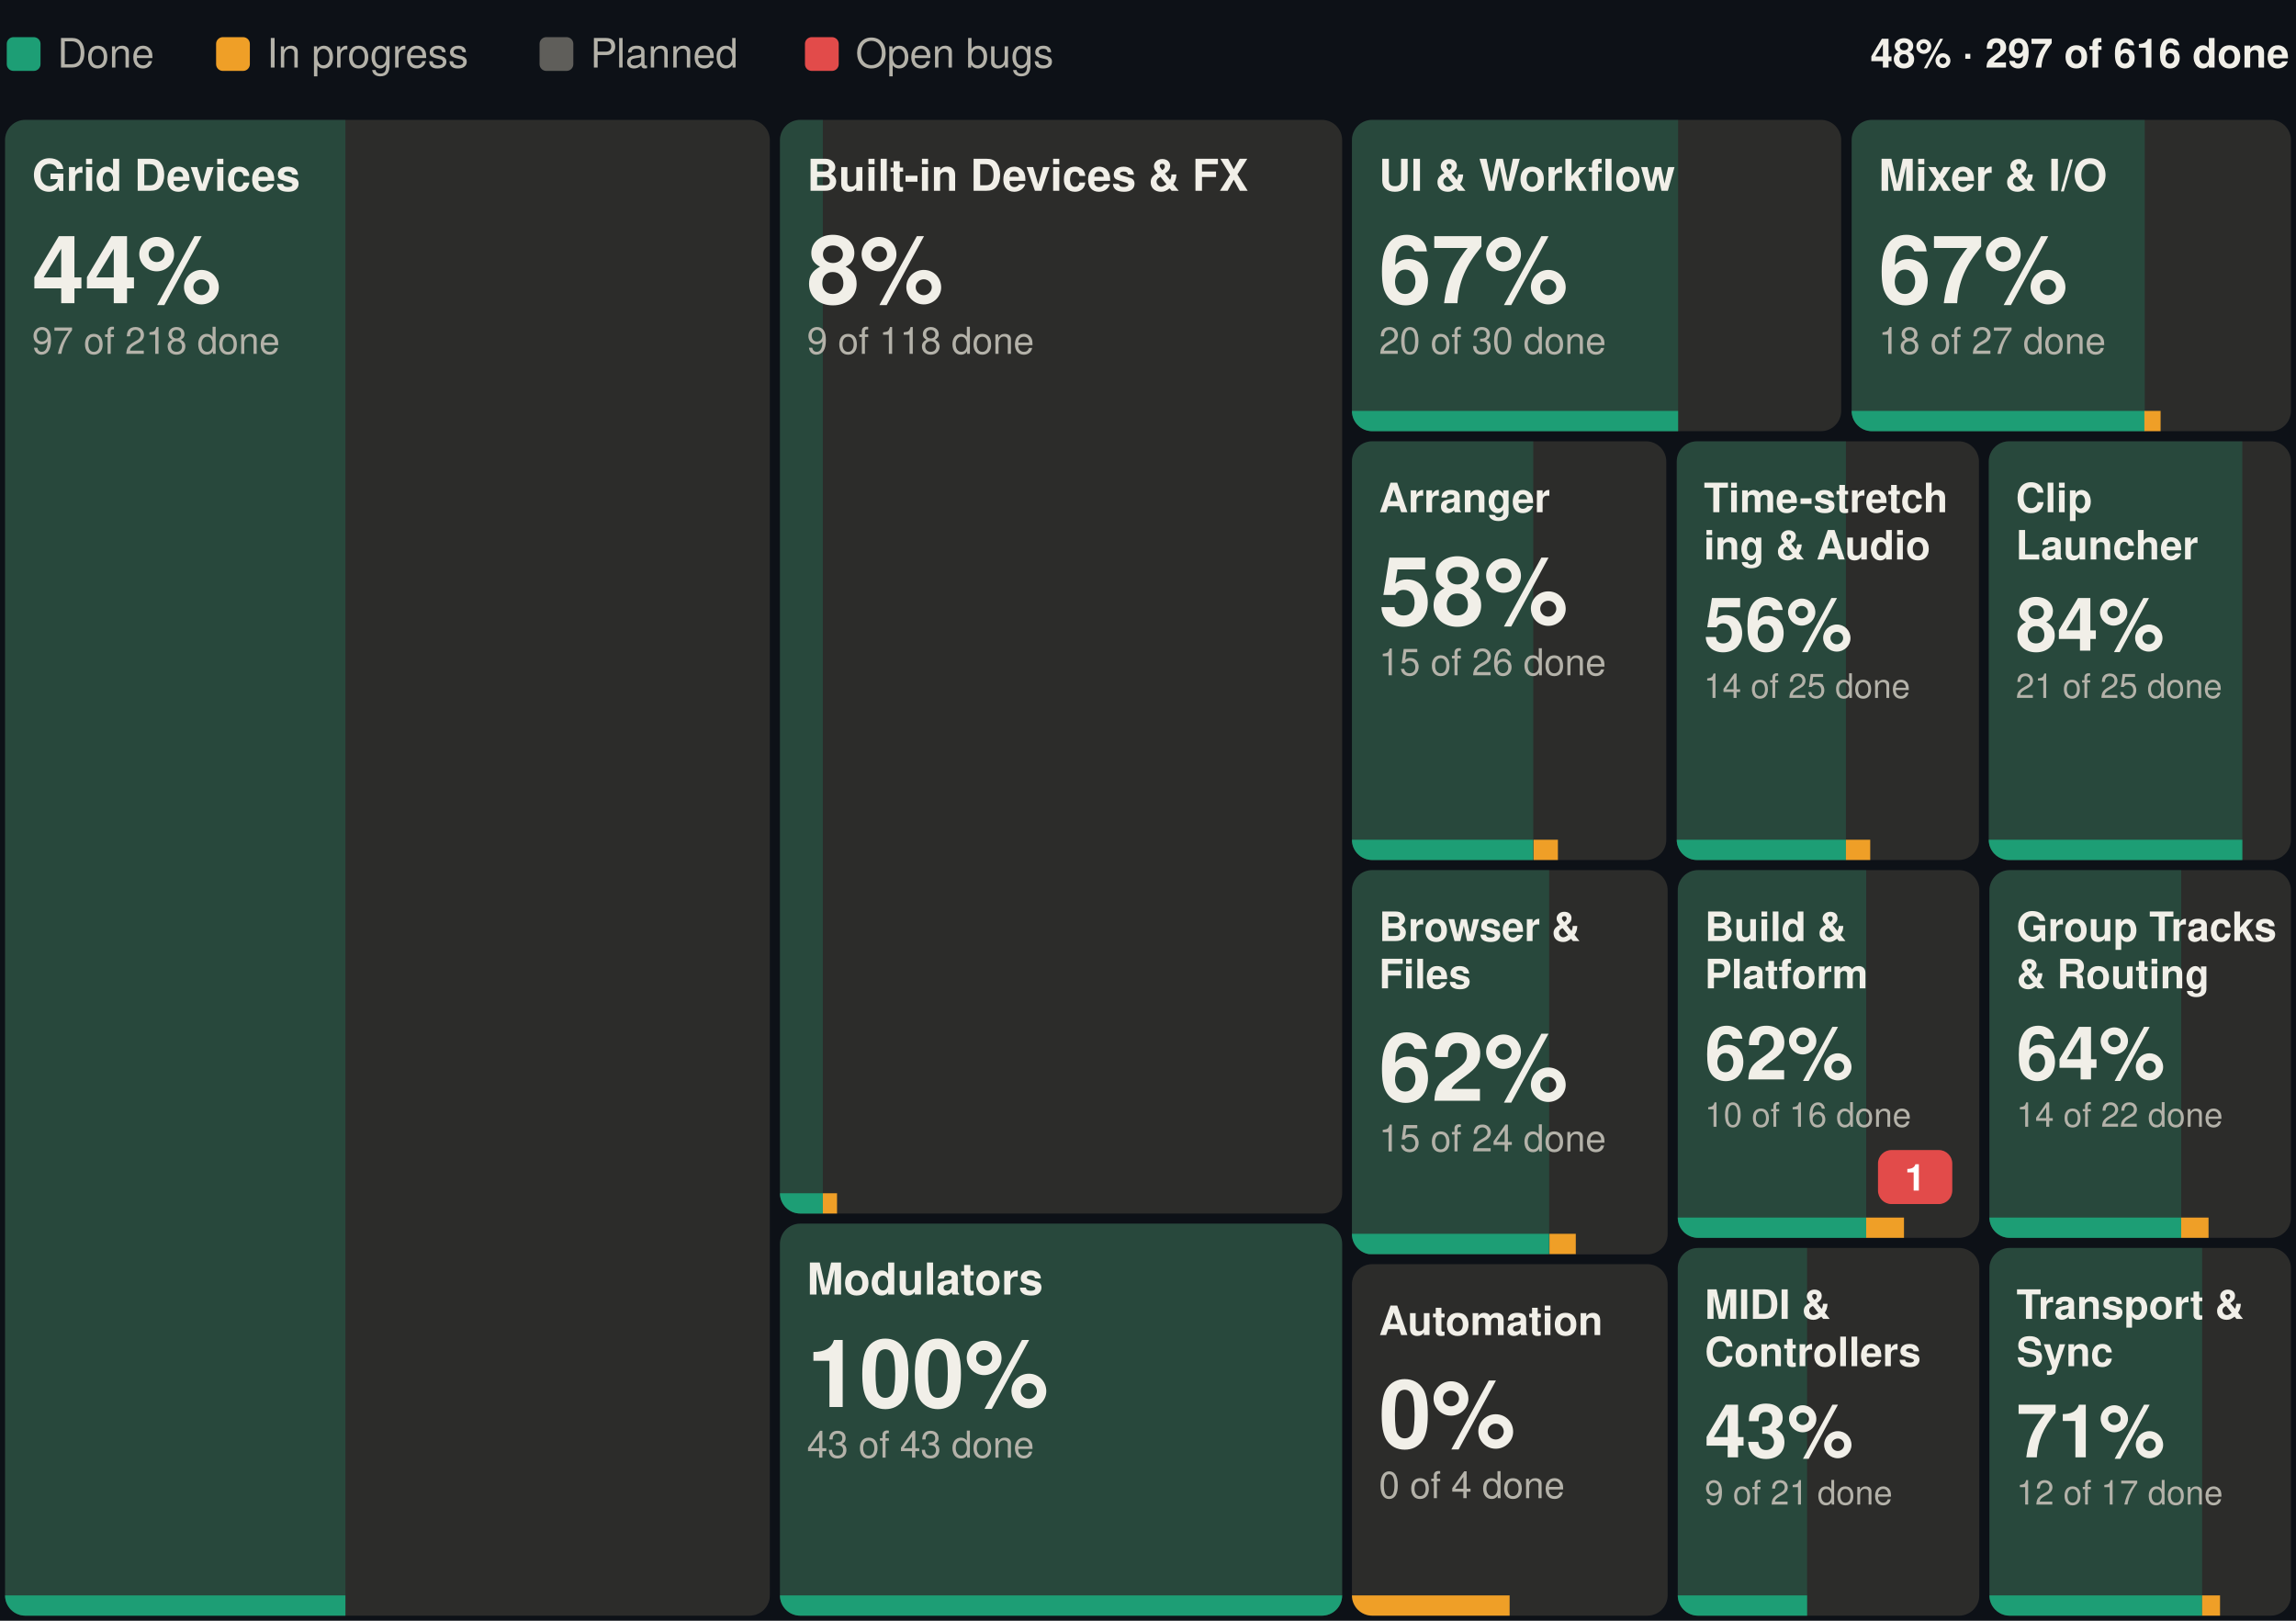
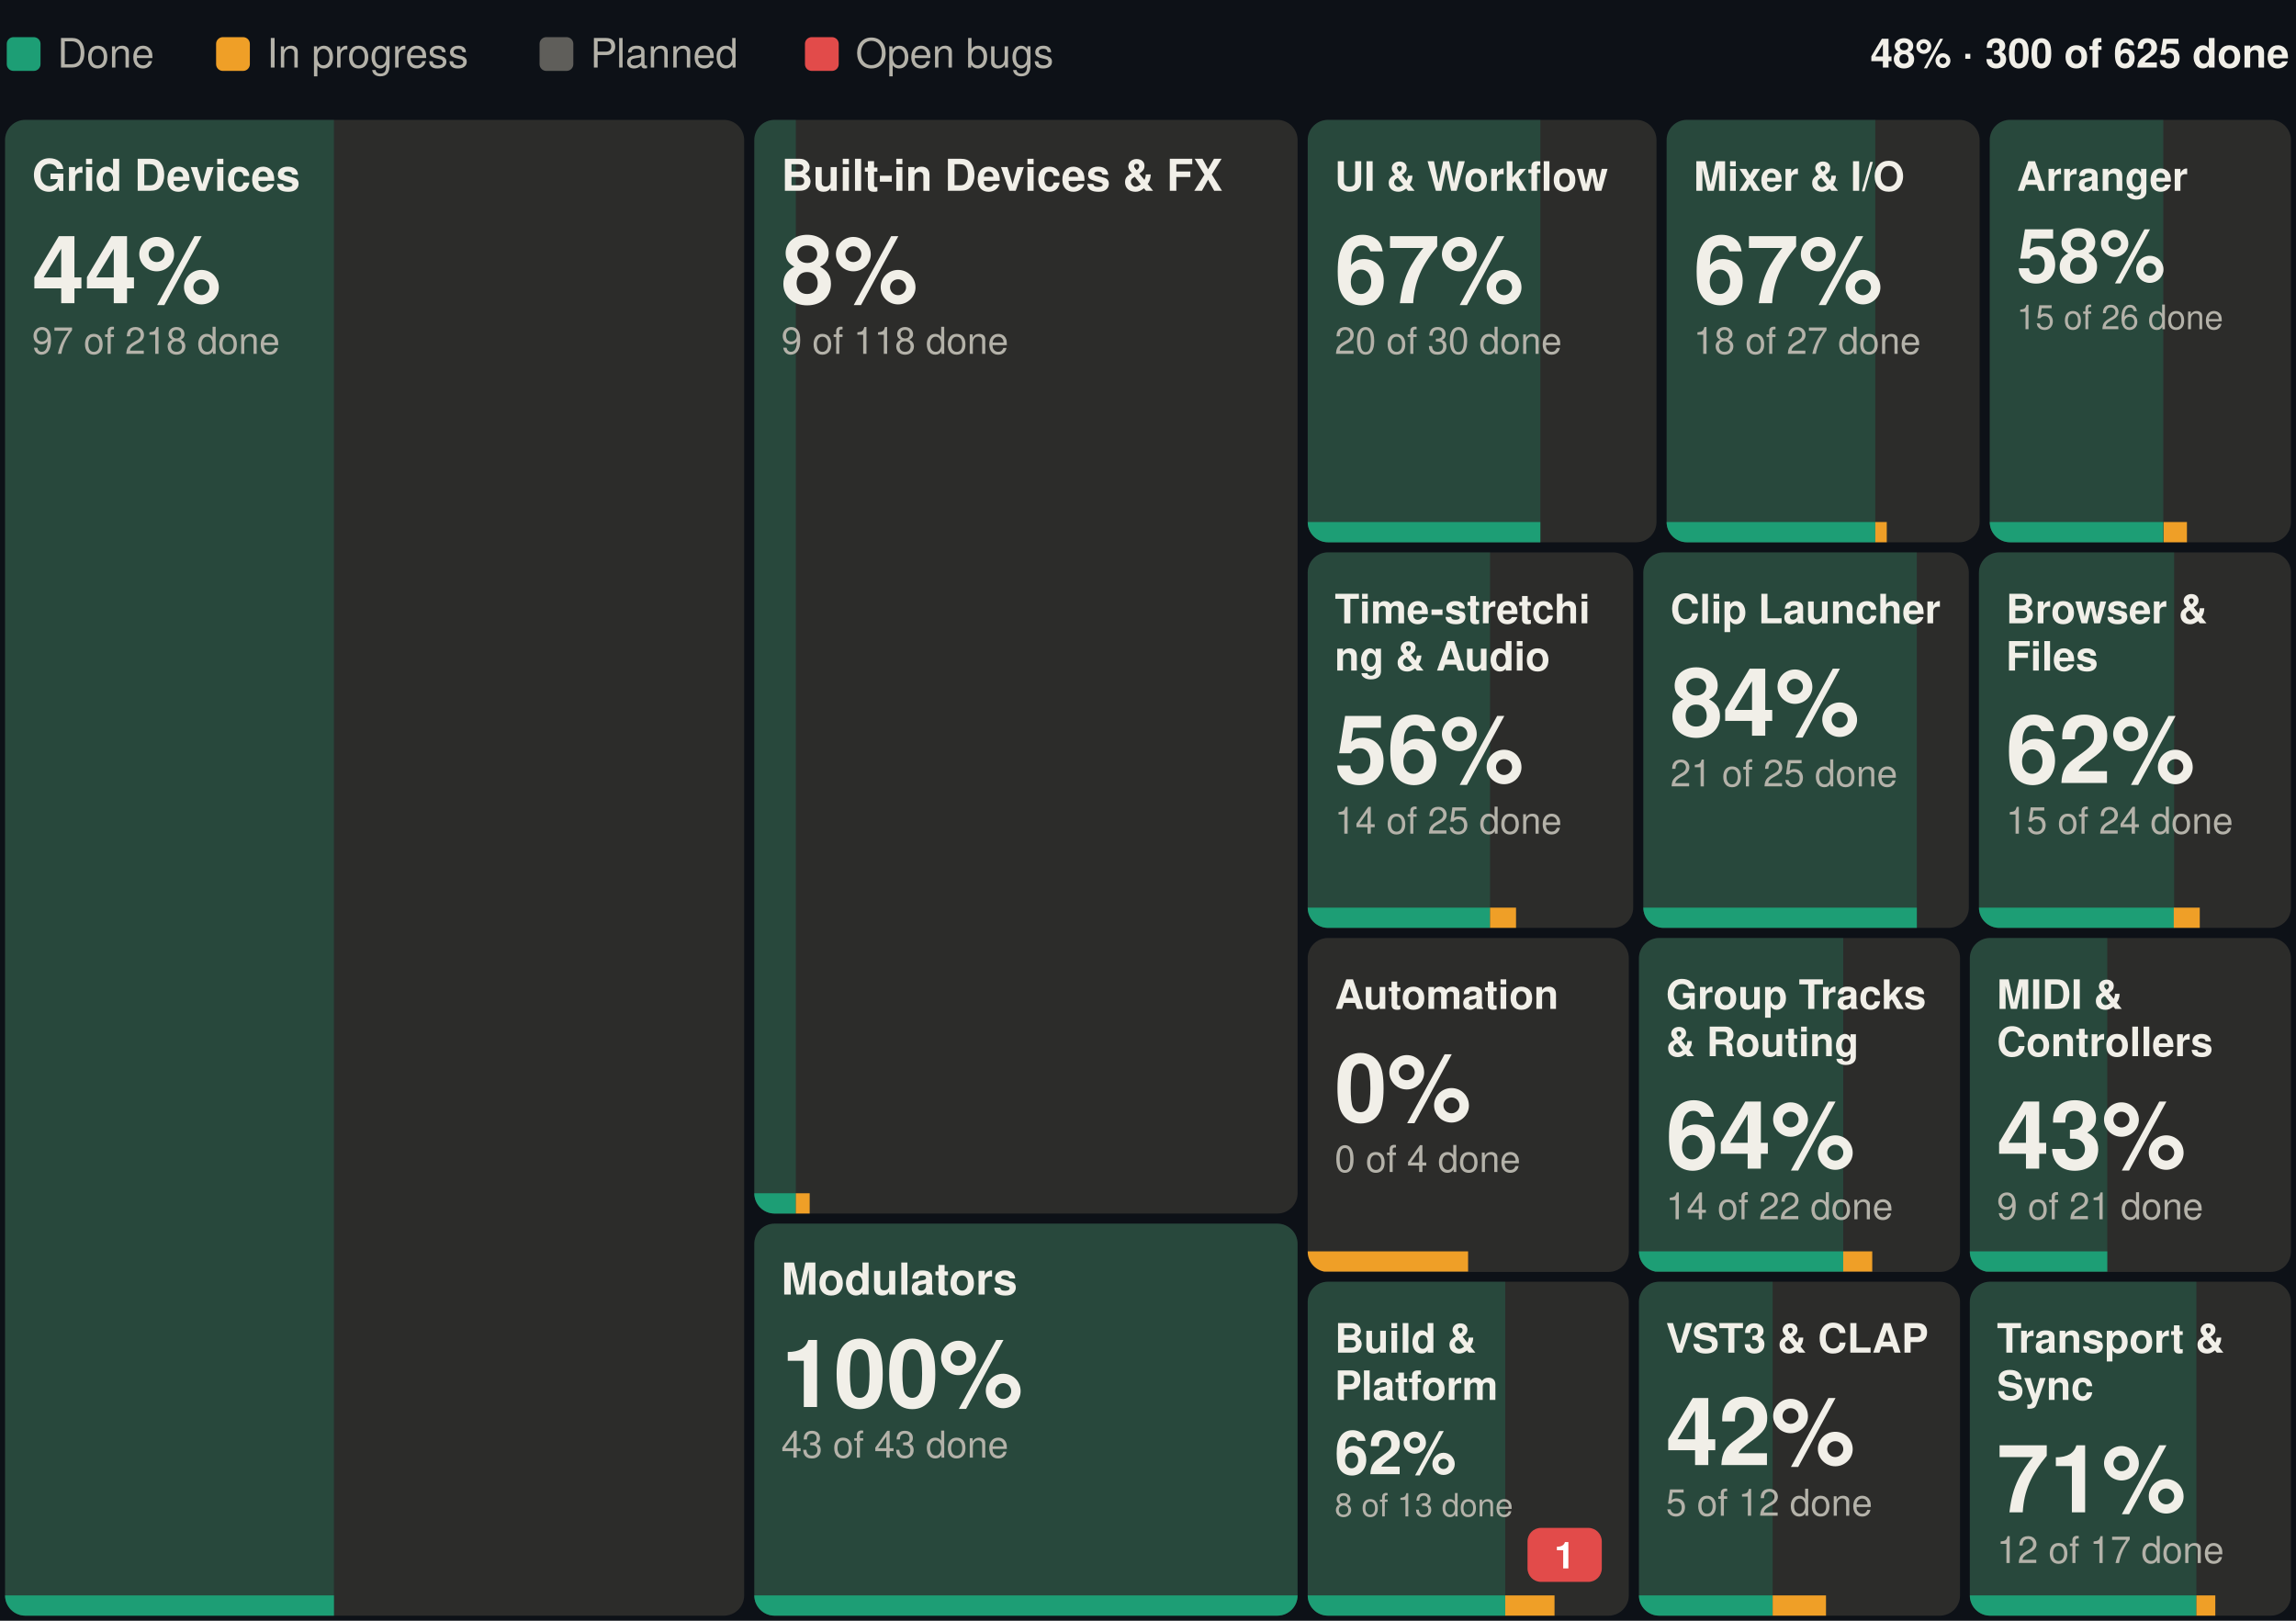
- <svg xmlns="http://www.w3.org/2000/svg" width="680" height="480" viewBox="0 0 680 480" font-family="-apple-system, BlinkMacSystemFont, 'Segoe UI', Helvetica, Arial, sans-serif" role="img" aria-label="Hikaru OpenLive vs Bitwig Studio 5.1.7: 297 of 616 features done">
+ <svg xmlns="http://www.w3.org/2000/svg" width="680" height="480" viewBox="0 0 680 480" font-family="-apple-system, BlinkMacSystemFont, 'Segoe UI', Helvetica, Arial, sans-serif" role="img" aria-label="Hikaru OpenLive vs Bitwig Studio 5.1.7: 300 of 625 features done">
  <rect width="680" height="480" fill="#0d1117" />
-   <text x="678.0" y="20.0" font-size="12" font-weight="600" text-anchor="end" fill="#F1EFE8">48% · 297 of 616 done</text>
+   <text x="678.0" y="20.0" font-size="12" font-weight="600" text-anchor="end" fill="#F1EFE8">48% · 300 of 625 done</text>
  <rect x="2.0" y="11" width="10" height="10" rx="2" fill="#1D9E75" />
  <text x="17.0" y="20.0" font-size="12" fill="#B4B2A9">Done</text>
  <rect x="64.0" y="11" width="10" height="10" rx="2" fill="#EF9F27" />
  <text x="79.0" y="20.0" font-size="12" fill="#B4B2A9">In progress</text>
  <rect x="159.8" y="11" width="10" height="10" rx="2" fill="#5F5E5A" />
  <text x="174.8" y="20.0" font-size="12" fill="#B4B2A9">Planned</text>
  <rect x="238.4" y="11" width="10" height="10" rx="2" fill="#E24B4A" />
  <text x="253.4" y="20.0" font-size="12" fill="#B4B2A9">Open bugs</text>
  <g>
    <clipPath id="b0">
-       <rect x="589.0" y="130.7" width="89.5" height="124.0" rx="6" />
+       <rect x="486.7" y="163.6" width="96.4" height="111.2" rx="6" />
    </clipPath>
    <g clip-path="url(#b0)">
-       <rect x="589.0" y="130.7" width="89.5" height="124.0" fill="#2C2C2A" />
-       <rect x="589.0" y="130.7" width="75.1" height="124.0" fill="#1D9E75" fill-opacity="0.25" />
-       <rect x="589.0" y="248.7" width="75.1" height="6" fill="#1D9E75" />
-     </g>
-     <text x="597.0" y="151.7" font-size="12" font-weight="600" fill="#F1EFE8">Clip</text>
-     <text x="597.0" y="165.7" font-size="12" font-weight="600" fill="#F1EFE8">Launcher</text>
-     <text x="597.0" y="192.7" font-size="22" font-weight="600" fill="#F1EFE8">84%</text>
-     <text x="597.0" y="206.7" font-size="10" fill="#B4B2A9">21 of 25 done</text>
+       <rect x="486.7" y="163.6" width="96.4" height="111.2" fill="#2C2C2A" />
+       <rect x="486.7" y="163.6" width="81.0" height="111.2" fill="#1D9E75" fill-opacity="0.25" />
+       <rect x="486.7" y="268.8" width="81.0" height="6" fill="#1D9E75" />
+     </g>
+     <text x="494.7" y="184.6" font-size="12" font-weight="600" fill="#F1EFE8">Clip Launcher</text>
+     <text x="494.7" y="217.9" font-size="28" font-weight="600" fill="#F1EFE8">84%</text>
+     <text x="494.7" y="232.9" font-size="11" fill="#B4B2A9">21 of 25 done</text>
  </g>
  <g>
    <clipPath id="b1">
-       <rect x="400.4" y="130.7" width="93.1" height="124.0" rx="6" />
+       <rect x="589.3" y="35.5" width="89.2" height="125.1" rx="6" />
    </clipPath>
    <g clip-path="url(#b1)">
-       <rect x="400.4" y="130.7" width="93.1" height="124.0" fill="#2C2C2A" />
-       <rect x="400.4" y="130.7" width="53.7" height="124.0" fill="#1D9E75" fill-opacity="0.25" />
-       <rect x="400.4" y="248.7" width="53.7" height="6" fill="#1D9E75" />
-       <rect x="454.2" y="248.7" width="7.2" height="6" fill="#EF9F27" />
-     </g>
-     <text x="408.4" y="151.7" font-size="12" font-weight="600" fill="#F1EFE8">Arranger</text>
-     <text x="408.4" y="185.0" font-size="28" font-weight="600" fill="#F1EFE8">58%</text>
-     <text x="408.4" y="200.0" font-size="11" fill="#B4B2A9">15 of 26 done</text>
+       <rect x="589.3" y="35.5" width="89.2" height="125.1" fill="#2C2C2A" />
+       <rect x="589.3" y="35.5" width="51.4" height="125.1" fill="#1D9E75" fill-opacity="0.25" />
+       <rect x="589.3" y="154.6" width="51.4" height="6" fill="#1D9E75" />
+       <rect x="640.8" y="154.6" width="6.9" height="6" fill="#EF9F27" />
+     </g>
+     <text x="597.3" y="56.5" font-size="12" font-weight="600" fill="#F1EFE8">Arranger</text>
+     <text x="597.3" y="83.5" font-size="22" font-weight="600" fill="#F1EFE8">58%</text>
+     <text x="597.3" y="97.5" font-size="10" fill="#B4B2A9">15 of 26 done</text>
  </g>
  <g>
    <clipPath id="b2">
-       <rect x="589.2" y="369.6" width="89.3" height="108.9" rx="6" />
+       <rect x="583.4" y="379.6" width="95.1" height="98.9" rx="6" />
    </clipPath>
    <g clip-path="url(#b2)">
-       <rect x="589.2" y="369.6" width="89.3" height="108.9" fill="#2C2C2A" />
-       <rect x="589.2" y="369.6" width="63.0" height="108.9" fill="#1D9E75" fill-opacity="0.25" />
-       <rect x="589.2" y="472.5" width="63.0" height="6" fill="#1D9E75" />
-       <rect x="652.2" y="472.5" width="5.3" height="6" fill="#EF9F27" />
-     </g>
-     <text x="597.2" y="390.6" font-size="12" font-weight="600" fill="#F1EFE8">Transport &amp;</text>
-     <text x="597.2" y="404.6" font-size="12" font-weight="600" fill="#F1EFE8">Sync</text>
-     <text x="597.2" y="431.6" font-size="22" font-weight="600" fill="#F1EFE8">71%</text>
-     <text x="597.2" y="445.6" font-size="10" fill="#B4B2A9">12 of 17 done</text>
+       <rect x="583.4" y="379.6" width="95.1" height="98.9" fill="#2C2C2A" />
+       <rect x="583.4" y="379.6" width="67.1" height="98.9" fill="#1D9E75" fill-opacity="0.25" />
+       <rect x="583.4" y="472.5" width="67.1" height="6" fill="#1D9E75" />
+       <rect x="650.5" y="472.5" width="5.6" height="6" fill="#EF9F27" />
+     </g>
+     <text x="591.4" y="400.6" font-size="12" font-weight="600" fill="#F1EFE8">Transport &amp;</text>
+     <text x="591.4" y="414.6" font-size="12" font-weight="600" fill="#F1EFE8">Sync</text>
+     <text x="591.4" y="447.9" font-size="28" font-weight="600" fill="#F1EFE8">71%</text>
+     <text x="591.4" y="462.9" font-size="11" fill="#B4B2A9">12 of 17 done</text>
  </g>
  <g>
    <clipPath id="b3">
-       <rect x="589.2" y="257.7" width="89.3" height="108.9" rx="6" />
+       <rect x="485.4" y="277.8" width="95.1" height="98.9" rx="6" />
    </clipPath>
    <g clip-path="url(#b3)">
-       <rect x="589.2" y="257.7" width="89.3" height="108.9" fill="#2C2C2A" />
-       <rect x="589.2" y="257.7" width="56.8" height="108.9" fill="#1D9E75" fill-opacity="0.25" />
-       <rect x="589.2" y="360.6" width="56.8" height="6" fill="#1D9E75" />
-       <rect x="646.0" y="360.6" width="8.1" height="6" fill="#EF9F27" />
-     </g>
-     <text x="597.2" y="278.7" font-size="12" font-weight="600" fill="#F1EFE8">Group Tracks</text>
-     <text x="597.2" y="292.7" font-size="12" font-weight="600" fill="#F1EFE8">&amp; Routing</text>
-     <text x="597.2" y="319.7" font-size="22" font-weight="600" fill="#F1EFE8">64%</text>
-     <text x="597.2" y="333.7" font-size="10" fill="#B4B2A9">14 of 22 done</text>
+       <rect x="485.4" y="277.8" width="95.1" height="98.9" fill="#2C2C2A" />
+       <rect x="485.4" y="277.8" width="60.5" height="98.9" fill="#1D9E75" fill-opacity="0.25" />
+       <rect x="485.4" y="370.6" width="60.5" height="6" fill="#1D9E75" />
+       <rect x="545.9" y="370.6" width="8.6" height="6" fill="#EF9F27" />
+     </g>
+     <text x="493.4" y="298.8" font-size="12" font-weight="600" fill="#F1EFE8">Group Tracks</text>
+     <text x="493.4" y="312.8" font-size="12" font-weight="600" fill="#F1EFE8">&amp; Routing</text>
+     <text x="493.4" y="346.1" font-size="28" font-weight="600" fill="#F1EFE8">64%</text>
+     <text x="493.4" y="361.1" font-size="11" fill="#B4B2A9">14 of 22 done</text>
  </g>
  <g>
    <clipPath id="b4">
-       <rect x="496.6" y="130.7" width="89.5" height="124.0" rx="6" />
+       <rect x="387.3" y="163.6" width="96.4" height="111.2" rx="6" />
    </clipPath>
    <g clip-path="url(#b4)">
-       <rect x="496.6" y="130.7" width="89.5" height="124.0" fill="#2C2C2A" />
-       <rect x="496.6" y="130.7" width="50.1" height="124.0" fill="#1D9E75" fill-opacity="0.25" />
-       <rect x="496.6" y="248.7" width="50.1" height="6" fill="#1D9E75" />
-       <rect x="546.7" y="248.7" width="7.2" height="6" fill="#EF9F27" />
-     </g>
-     <text x="504.6" y="151.7" font-size="12" font-weight="600" fill="#F1EFE8">Time-stretch</text>
-     <text x="504.6" y="165.7" font-size="12" font-weight="600" fill="#F1EFE8">ing &amp; Audio</text>
-     <text x="504.6" y="192.7" font-size="22" font-weight="600" fill="#F1EFE8">56%</text>
-     <text x="504.6" y="206.7" font-size="10" fill="#B4B2A9">14 of 25 done</text>
+       <rect x="387.3" y="163.6" width="96.4" height="111.2" fill="#2C2C2A" />
+       <rect x="387.3" y="163.6" width="54.0" height="111.2" fill="#1D9E75" fill-opacity="0.25" />
+       <rect x="387.3" y="268.8" width="54.0" height="6" fill="#1D9E75" />
+       <rect x="441.3" y="268.8" width="7.7" height="6" fill="#EF9F27" />
+     </g>
+     <text x="395.3" y="184.6" font-size="12" font-weight="600" fill="#F1EFE8">Time-stretchi</text>
+     <text x="395.3" y="198.6" font-size="12" font-weight="600" fill="#F1EFE8">ng &amp; Audio</text>
+     <text x="395.3" y="231.9" font-size="28" font-weight="600" fill="#F1EFE8">56%</text>
+     <text x="395.3" y="246.9" font-size="11" fill="#B4B2A9">14 of 25 done</text>
  </g>
  <g>
    <clipPath id="b5">
-       <rect x="231.0" y="35.5" width="166.5" height="323.9" rx="6" />
+       <rect x="223.4" y="35.5" width="160.9" height="323.9" rx="6" />
    </clipPath>
    <g clip-path="url(#b5)">
-       <rect x="231.0" y="35.5" width="166.5" height="323.9" fill="#2C2C2A" />
-       <rect x="231.0" y="35.5" width="12.7" height="323.9" fill="#1D9E75" fill-opacity="0.25" />
-       <rect x="231.0" y="353.4" width="12.7" height="6" fill="#1D9E75" />
-       <rect x="243.7" y="353.4" width="4.2" height="6" fill="#EF9F27" />
-     </g>
-     <text x="239.0" y="56.5" font-size="13" font-weight="600" fill="#F1EFE8">Built-in Devices &amp; FX</text>
-     <text x="239.0" y="89.8" font-size="28" font-weight="600" fill="#F1EFE8">8%</text>
-     <text x="239.0" y="104.8" font-size="11" fill="#B4B2A9">9 of 118 done</text>
+       <rect x="223.4" y="35.5" width="160.9" height="323.9" fill="#2C2C2A" />
+       <rect x="223.4" y="35.5" width="12.3" height="323.9" fill="#1D9E75" fill-opacity="0.25" />
+       <rect x="223.4" y="353.4" width="12.3" height="6" fill="#1D9E75" />
+       <rect x="235.7" y="353.4" width="4.1" height="6" fill="#EF9F27" />
+     </g>
+     <text x="231.4" y="56.5" font-size="13" font-weight="600" fill="#F1EFE8">Built-in Devices &amp; FX</text>
+     <text x="231.4" y="89.8" font-size="28" font-weight="600" fill="#F1EFE8">8%</text>
+     <text x="231.4" y="104.8" font-size="11" fill="#B4B2A9">9 of 118 done</text>
  </g>
  <g>
    <clipPath id="b6">
-       <rect x="231.0" y="362.4" width="166.5" height="116.1" rx="6" />
+       <rect x="223.4" y="362.4" width="160.9" height="116.1" rx="6" />
    </clipPath>
    <g clip-path="url(#b6)">
-       <rect x="231.0" y="362.4" width="166.5" height="116.1" fill="#2C2C2A" />
-       <rect x="231.0" y="362.4" width="166.5" height="116.1" fill="#1D9E75" fill-opacity="0.25" />
-       <rect x="231.0" y="472.5" width="166.5" height="6" fill="#1D9E75" />
-     </g>
-     <text x="239.0" y="383.4" font-size="13" font-weight="600" fill="#F1EFE8">Modulators</text>
-     <text x="239.0" y="416.7" font-size="28" font-weight="600" fill="#F1EFE8">100%</text>
-     <text x="239.0" y="431.7" font-size="11" fill="#B4B2A9">43 of 43 done</text>
+       <rect x="223.4" y="362.4" width="160.9" height="116.1" fill="#2C2C2A" />
+       <rect x="223.4" y="362.4" width="160.9" height="116.1" fill="#1D9E75" fill-opacity="0.25" />
+       <rect x="223.4" y="472.5" width="160.9" height="6" fill="#1D9E75" />
+     </g>
+     <text x="231.4" y="383.4" font-size="13" font-weight="600" fill="#F1EFE8">Modulators</text>
+     <text x="231.4" y="416.7" font-size="28" font-weight="600" fill="#F1EFE8">100%</text>
+     <text x="231.4" y="431.7" font-size="11" fill="#B4B2A9">43 of 43 done</text>
  </g>
  <g>
    <clipPath id="b7">
-       <rect x="1.5" y="35.5" width="226.5" height="443.0" rx="6" />
+       <rect x="1.5" y="35.5" width="218.9" height="443.0" rx="6" />
    </clipPath>
    <g clip-path="url(#b7)">
-       <rect x="1.5" y="35.5" width="226.5" height="443.0" fill="#2C2C2A" />
-       <rect x="1.5" y="35.5" width="100.8" height="443.0" fill="#1D9E75" fill-opacity="0.25" />
-       <rect x="1.5" y="472.5" width="100.8" height="6" fill="#1D9E75" />
+       <rect x="1.5" y="35.5" width="218.9" height="443.0" fill="#2C2C2A" />
+       <rect x="1.5" y="35.5" width="97.4" height="443.0" fill="#1D9E75" fill-opacity="0.25" />
+       <rect x="1.5" y="472.5" width="97.4" height="6" fill="#1D9E75" />
    </g>
    <text x="9.5" y="56.5" font-size="13" font-weight="600" fill="#F1EFE8">Grid Devices</text>
    <text x="9.5" y="89.8" font-size="28" font-weight="600" fill="#F1EFE8">44%</text>
    <text x="9.5" y="104.8" font-size="11" fill="#B4B2A9">97 of 218 done</text>
  </g>
  <g>
    <clipPath id="b8">
-       <rect x="548.4" y="35.5" width="130.1" height="92.2" rx="6" />
+       <rect x="493.6" y="35.5" width="92.7" height="125.1" rx="6" />
    </clipPath>
    <g clip-path="url(#b8)">
-       <rect x="548.4" y="35.5" width="130.1" height="92.2" fill="#2C2C2A" />
-       <rect x="548.4" y="35.5" width="86.8" height="92.2" fill="#1D9E75" fill-opacity="0.25" />
-       <rect x="548.4" y="121.7" width="86.8" height="6" fill="#1D9E75" />
-       <rect x="635.1" y="121.7" width="4.8" height="6" fill="#EF9F27" />
-     </g>
-     <text x="556.4" y="56.5" font-size="13" font-weight="600" fill="#F1EFE8">Mixer &amp; I/O</text>
-     <text x="556.4" y="89.8" font-size="28" font-weight="600" fill="#F1EFE8">67%</text>
-     <text x="556.4" y="104.8" font-size="11" fill="#B4B2A9">18 of 27 done</text>
+       <rect x="493.6" y="35.5" width="92.7" height="125.1" fill="#2C2C2A" />
+       <rect x="493.6" y="35.5" width="61.8" height="125.1" fill="#1D9E75" fill-opacity="0.25" />
+       <rect x="493.6" y="154.6" width="61.8" height="6" fill="#1D9E75" />
+       <rect x="555.4" y="154.6" width="3.4" height="6" fill="#EF9F27" />
+     </g>
+     <text x="501.6" y="56.5" font-size="12" font-weight="600" fill="#F1EFE8">Mixer &amp; I/O</text>
+     <text x="501.6" y="89.8" font-size="28" font-weight="600" fill="#F1EFE8">67%</text>
+     <text x="501.6" y="104.8" font-size="11" fill="#B4B2A9">18 of 27 done</text>
  </g>
  <g>
    <clipPath id="b9">
-       <rect x="400.4" y="257.7" width="93.5" height="113.8" rx="6" />
+       <rect x="586.1" y="163.6" width="92.4" height="111.2" rx="6" />
    </clipPath>
    <g clip-path="url(#b9)">
-       <rect x="400.4" y="257.7" width="93.5" height="113.8" fill="#2C2C2A" />
-       <rect x="400.4" y="257.7" width="58.4" height="113.8" fill="#1D9E75" fill-opacity="0.25" />
-       <rect x="400.4" y="365.4" width="58.4" height="6" fill="#1D9E75" />
-       <rect x="458.9" y="365.4" width="7.8" height="6" fill="#EF9F27" />
-     </g>
-     <text x="408.4" y="278.7" font-size="12" font-weight="600" fill="#F1EFE8">Browser &amp;</text>
-     <text x="408.4" y="292.7" font-size="12" font-weight="600" fill="#F1EFE8">Files</text>
-     <text x="408.4" y="326.0" font-size="28" font-weight="600" fill="#F1EFE8">62%</text>
-     <text x="408.4" y="341.0" font-size="11" fill="#B4B2A9">15 of 24 done</text>
+       <rect x="586.1" y="163.6" width="92.4" height="111.2" fill="#2C2C2A" />
+       <rect x="586.1" y="163.6" width="57.8" height="111.2" fill="#1D9E75" fill-opacity="0.25" />
+       <rect x="586.1" y="268.8" width="57.8" height="6" fill="#1D9E75" />
+       <rect x="643.8" y="268.8" width="7.7" height="6" fill="#EF9F27" />
+     </g>
+     <text x="594.1" y="184.6" font-size="12" font-weight="600" fill="#F1EFE8">Browser &amp;</text>
+     <text x="594.1" y="198.6" font-size="12" font-weight="600" fill="#F1EFE8">Files</text>
+     <text x="594.1" y="231.9" font-size="28" font-weight="600" fill="#F1EFE8">62%</text>
+     <text x="594.1" y="246.9" font-size="11" fill="#B4B2A9">15 of 24 done</text>
  </g>
  <g>
    <clipPath id="b10">
-       <rect x="496.9" y="369.6" width="89.3" height="108.9" rx="6" />
+       <rect x="583.4" y="277.8" width="95.1" height="98.9" rx="6" />
    </clipPath>
    <g clip-path="url(#b10)">
-       <rect x="496.9" y="369.6" width="89.3" height="108.9" fill="#2C2C2A" />
-       <rect x="496.9" y="369.6" width="38.3" height="108.9" fill="#1D9E75" fill-opacity="0.25" />
-       <rect x="496.9" y="472.5" width="38.3" height="6" fill="#1D9E75" />
-     </g>
-     <text x="504.9" y="390.6" font-size="12" font-weight="600" fill="#F1EFE8">MIDI &amp;</text>
-     <text x="504.9" y="404.6" font-size="12" font-weight="600" fill="#F1EFE8">Controllers</text>
-     <text x="504.9" y="431.6" font-size="22" font-weight="600" fill="#F1EFE8">43%</text>
-     <text x="504.9" y="445.6" font-size="10" fill="#B4B2A9">9 of 21 done</text>
+       <rect x="583.4" y="277.8" width="95.1" height="98.9" fill="#2C2C2A" />
+       <rect x="583.4" y="277.8" width="40.7" height="98.9" fill="#1D9E75" fill-opacity="0.25" />
+       <rect x="583.4" y="370.6" width="40.7" height="6" fill="#1D9E75" />
+     </g>
+     <text x="591.4" y="298.8" font-size="12" font-weight="600" fill="#F1EFE8">MIDI &amp;</text>
+     <text x="591.4" y="312.8" font-size="12" font-weight="600" fill="#F1EFE8">Controllers</text>
+     <text x="591.4" y="346.1" font-size="28" font-weight="600" fill="#F1EFE8">43%</text>
+     <text x="591.4" y="361.1" font-size="11" fill="#B4B2A9">9 of 21 done</text>
  </g>
  <g>
    <clipPath id="b11">
-       <rect x="400.4" y="35.5" width="144.9" height="92.2" rx="6" />
+       <rect x="387.3" y="35.5" width="103.3" height="125.1" rx="6" />
    </clipPath>
    <g clip-path="url(#b11)">
-       <rect x="400.4" y="35.5" width="144.9" height="92.2" fill="#2C2C2A" />
-       <rect x="400.4" y="35.5" width="96.6" height="92.2" fill="#1D9E75" fill-opacity="0.25" />
-       <rect x="400.4" y="121.7" width="96.6" height="6" fill="#1D9E75" />
-     </g>
-     <text x="408.4" y="56.5" font-size="13" font-weight="600" fill="#F1EFE8">UI &amp; Workflow</text>
-     <text x="408.4" y="89.8" font-size="28" font-weight="600" fill="#F1EFE8">67%</text>
-     <text x="408.4" y="104.8" font-size="11" fill="#B4B2A9">20 of 30 done</text>
+       <rect x="387.3" y="35.5" width="103.3" height="125.1" fill="#2C2C2A" />
+       <rect x="387.3" y="35.5" width="68.9" height="125.1" fill="#1D9E75" fill-opacity="0.25" />
+       <rect x="387.3" y="154.6" width="68.9" height="6" fill="#1D9E75" />
+     </g>
+     <text x="395.3" y="56.5" font-size="12" font-weight="600" fill="#F1EFE8">UI &amp; Workflow</text>
+     <text x="395.3" y="89.8" font-size="28" font-weight="600" fill="#F1EFE8">67%</text>
+     <text x="395.3" y="104.8" font-size="11" fill="#B4B2A9">20 of 30 done</text>
  </g>
  <g>
    <clipPath id="b12">
-       <rect x="496.9" y="257.7" width="89.3" height="108.9" rx="6" />
+       <rect x="387.3" y="379.6" width="95.1" height="98.9" rx="6" />
    </clipPath>
    <g clip-path="url(#b12)">
-       <rect x="496.9" y="257.7" width="89.3" height="108.9" fill="#2C2C2A" />
-       <rect x="496.9" y="257.7" width="55.8" height="108.9" fill="#1D9E75" fill-opacity="0.25" />
-       <rect x="496.9" y="360.6" width="55.8" height="6" fill="#1D9E75" />
-       <rect x="552.7" y="360.6" width="11.2" height="6" fill="#EF9F27" />
-     </g>
-     <text x="504.9" y="278.7" font-size="12" font-weight="600" fill="#F1EFE8">Build &amp;</text>
-     <text x="504.9" y="292.7" font-size="12" font-weight="600" fill="#F1EFE8">Platform</text>
-     <text x="504.9" y="319.7" font-size="22" font-weight="600" fill="#F1EFE8">62%</text>
-     <text x="504.9" y="333.7" font-size="10" fill="#B4B2A9">10 of 16 done</text>
-     <rect x="556.2" y="340.6" width="22.0" height="16.0" rx="4" fill="#E24B4A" />
-     <text x="567.2" y="352.6" font-size="11" font-weight="600" text-anchor="middle" fill="#ffffff">1</text>
+       <rect x="387.3" y="379.6" width="95.1" height="98.9" fill="#2C2C2A" />
+       <rect x="387.3" y="379.6" width="58.5" height="98.9" fill="#1D9E75" fill-opacity="0.25" />
+       <rect x="387.3" y="472.5" width="58.5" height="6" fill="#1D9E75" />
+       <rect x="445.8" y="472.5" width="14.6" height="6" fill="#EF9F27" />
+     </g>
+     <text x="395.3" y="400.6" font-size="12" font-weight="600" fill="#F1EFE8">Build &amp;</text>
+     <text x="395.3" y="414.6" font-size="12" font-weight="600" fill="#F1EFE8">Platform</text>
+     <text x="395.3" y="436.6" font-size="18" font-weight="600" fill="#F1EFE8">62%</text>
+     <text x="395.3" y="449.1" font-size="9.5" fill="#B4B2A9">8 of 13 done</text>
+     <rect x="452.4" y="452.5" width="22.0" height="16.0" rx="4" fill="#E24B4A" />
+     <text x="463.4" y="464.5" font-size="11" font-weight="600" text-anchor="middle" fill="#ffffff">1</text>
  </g>
  <g>
    <clipPath id="b13">
-       <rect x="400.4" y="374.4" width="93.5" height="104.1" rx="6" />
+       <rect x="485.4" y="379.6" width="95.1" height="98.9" rx="6" />
    </clipPath>
    <g clip-path="url(#b13)">
-       <rect x="400.4" y="374.4" width="93.5" height="104.1" fill="#2C2C2A" />
-       <rect x="400.4" y="472.5" width="46.7" height="6" fill="#EF9F27" />
-     </g>
-     <text x="408.4" y="395.4" font-size="12" font-weight="600" fill="#F1EFE8">Automation</text>
-     <text x="408.4" y="428.7" font-size="28" font-weight="600" fill="#F1EFE8">0%</text>
-     <text x="408.4" y="443.7" font-size="11" fill="#B4B2A9">0 of 4 done</text>
+       <rect x="485.4" y="379.6" width="95.1" height="98.9" fill="#2C2C2A" />
+       <rect x="485.4" y="379.6" width="39.6" height="98.9" fill="#1D9E75" fill-opacity="0.25" />
+       <rect x="485.4" y="472.5" width="39.6" height="6" fill="#1D9E75" />
+       <rect x="525.0" y="472.5" width="15.8" height="6" fill="#EF9F27" />
+     </g>
+     <text x="493.4" y="400.6" font-size="12" font-weight="600" fill="#F1EFE8">VST3 &amp; CLAP</text>
+     <text x="493.4" y="433.9" font-size="28" font-weight="600" fill="#F1EFE8">42%</text>
+     <text x="493.4" y="448.9" font-size="11" fill="#B4B2A9">5 of 12 done</text>
+   </g>
+   <g>
+     <clipPath id="b14">
+       <rect x="387.3" y="277.8" width="95.1" height="98.9" rx="6" />
+     </clipPath>
+     <g clip-path="url(#b14)">
+       <rect x="387.3" y="277.8" width="95.1" height="98.9" fill="#2C2C2A" />
+       <rect x="387.3" y="370.6" width="47.5" height="6" fill="#EF9F27" />
+     </g>
+     <text x="395.3" y="298.8" font-size="12" font-weight="600" fill="#F1EFE8">Automation</text>
+     <text x="395.3" y="332.1" font-size="28" font-weight="600" fill="#F1EFE8">0%</text>
+     <text x="395.3" y="347.1" font-size="11" fill="#B4B2A9">0 of 4 done</text>
  </g>
</svg>
